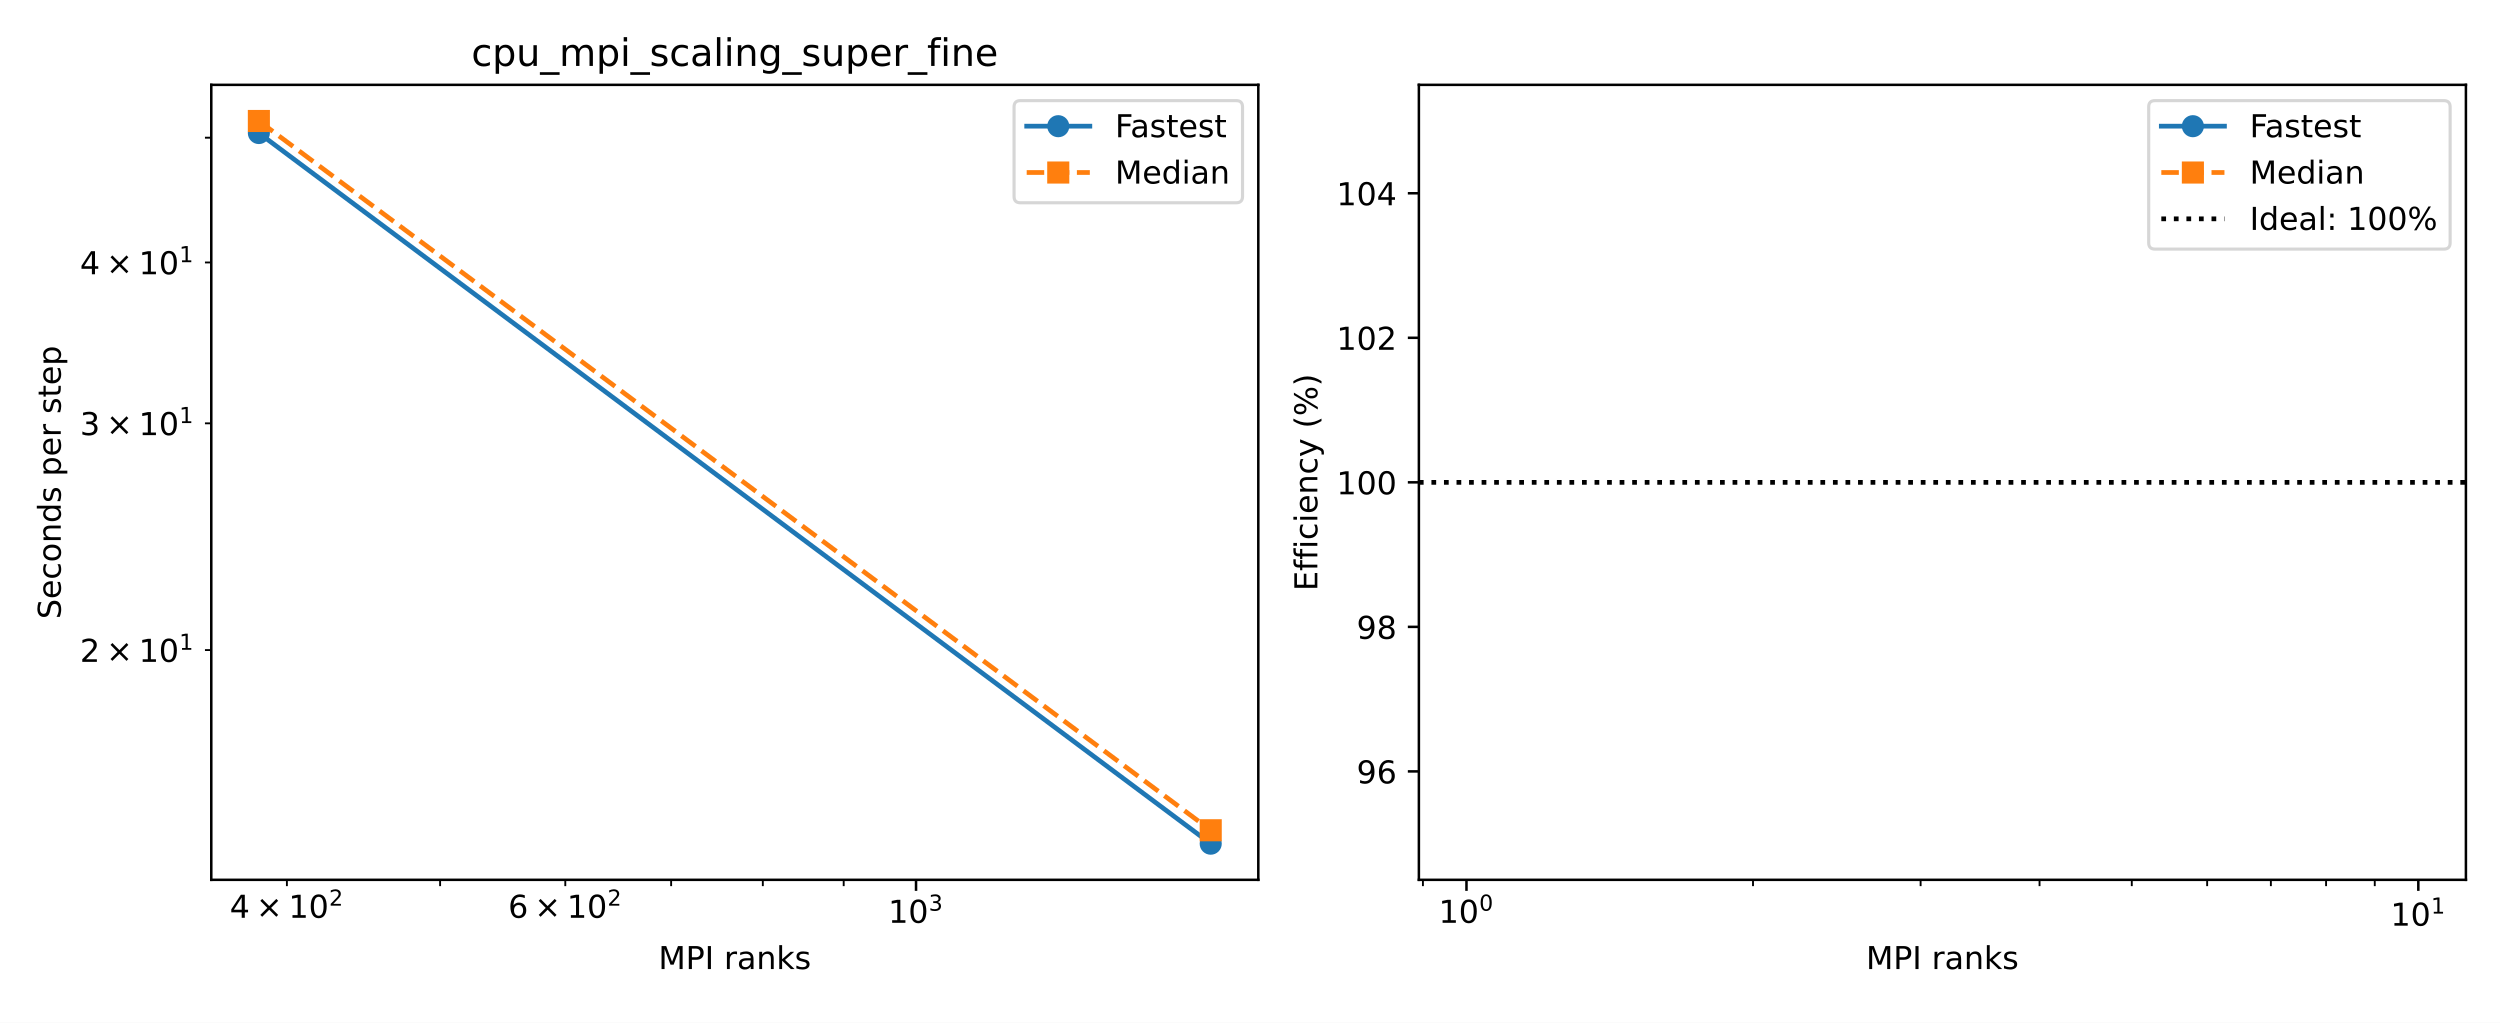
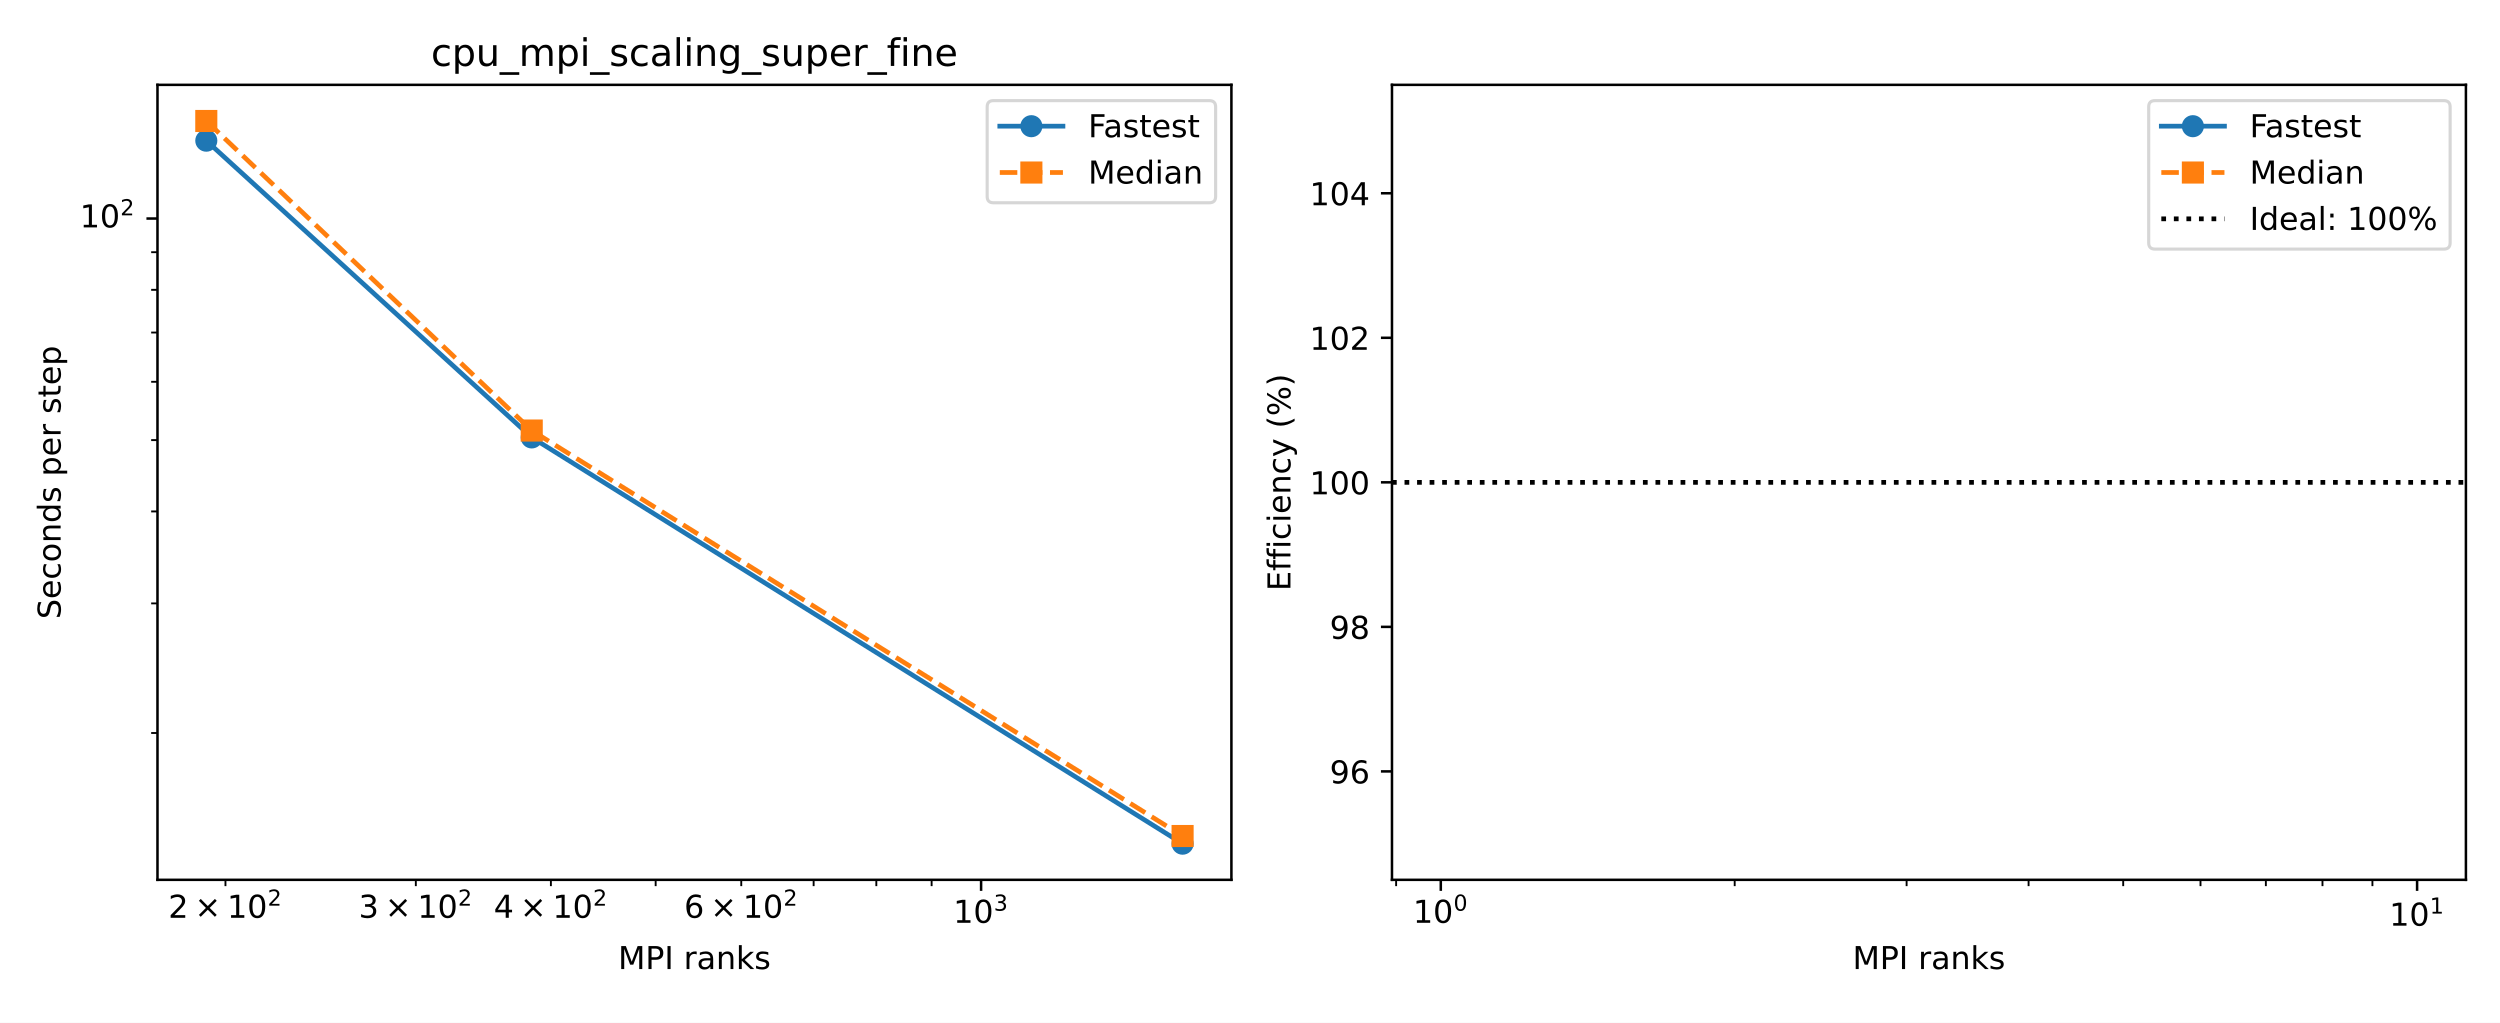
<svg xmlns="http://www.w3.org/2000/svg" xmlns:xlink="http://www.w3.org/1999/xlink" width="792pt" height="324pt" viewBox="0 0 792 324" version="1.1">
  <defs>
    <style type="text/css">*{stroke-linejoin: round; stroke-linecap: butt}</style>
  </defs>
  <g id="figure_1">
    <g id="patch_1">
      <path d="M 0 324 L 792 324 L 792 0 L 0 0 z " style="fill: #ffffff" />
    </g>
    <g id="axes_1">
      <g id="patch_2">
-         <path d="M 66.932 278.728 L 398.631 278.728 L 398.631 26.88 L 66.932 26.88 z " style="fill: #ffffff" />
+         <path d="M 49.89 278.728 L 390.11 278.728 L 390.11 26.88 L 49.89 26.88 z " style="fill: #ffffff" />
      </g>
      <g id="matplotlib.axis_1">
        <g id="xtick_1">
          <g id="line2d_1">
            <defs>
              <path id="m915a4b6a7f" d="M 0 0 L 0 3.5 " style="stroke: #000000; stroke-width: 0.8" />
            </defs>
            <g>
-               <use xlink:href="#m915a4b6a7f" x="290.199" y="278.728" style="stroke: #000000; stroke-width: 0.8" />
+               <use xlink:href="#m915a4b6a7f" x="310.81" y="278.728" style="stroke: #000000; stroke-width: 0.8" />
            </g>
          </g>
          <g id="text_1">
-             <g transform="translate(281.3987 293.3264)">
+             <g transform="translate(302.0102 293.3264)">
              <text>
                <tspan x="0" y="-0.977" style="font-size: 10px; font-family: 'DejaVu Sans'">1</tspan>
                <tspan x="6.362" y="-0.977" style="font-size: 10px; font-family: 'DejaVu Sans'">0</tspan>
                <tspan x="12.82" y="-4.805" style="font-size: 7px; font-family: 'DejaVu Sans'">3</tspan>
              </text>
            </g>
          </g>
        </g>
        <g id="xtick_2">
          <g id="line2d_2">
            <defs>
              <path id="m72433dea88" d="M 0 0 L 0 2 " style="stroke: #000000; stroke-width: 0.6" />
            </defs>
            <g>
-               <use xlink:href="#m72433dea88" x="90.889" y="278.728" style="stroke: #000000; stroke-width: 0.6" />
+               <use xlink:href="#m72433dea88" x="71.426" y="278.728" style="stroke: #000000; stroke-width: 0.6" />
            </g>
          </g>
          <g id="text_2">
-             <g transform="translate(72.78851 291.7264)">
+             <g transform="translate(53.32648 291.7264)">
+               <text>
+                 <tspan x="0" y="-0.977" style="font-size: 10px; font-family: 'DejaVu Sans'">2</tspan>
+                 <tspan x="8.311" y="-0.977" style="font-size: 10px; font-family: 'DejaVu Sans'">×</tspan>
+                 <tspan x="18.638" y="-0.977" style="font-size: 10px; font-family: 'DejaVu Sans'">1</tspan>
+                 <tspan x="25" y="-0.977" style="font-size: 10px; font-family: 'DejaVu Sans'">0</tspan>
+                 <tspan x="31.458" y="-4.805" style="font-size: 7px; font-family: 'DejaVu Sans'">2</tspan>
+               </text>
+             </g>
+           </g>
+         </g>
+         <g id="xtick_3">
+           <g id="line2d_3">
+             <g>
+               <use xlink:href="#m72433dea88" x="131.734" y="278.728" style="stroke: #000000; stroke-width: 0.6" />
+             </g>
+           </g>
+           <g id="text_3">
+             <g transform="translate(113.6343 291.7264)">
+               <text>
+                 <tspan x="0" y="-0.977" style="font-size: 10px; font-family: 'DejaVu Sans'">3</tspan>
+                 <tspan x="8.311" y="-0.977" style="font-size: 10px; font-family: 'DejaVu Sans'">×</tspan>
+                 <tspan x="18.638" y="-0.977" style="font-size: 10px; font-family: 'DejaVu Sans'">1</tspan>
+                 <tspan x="25" y="-0.977" style="font-size: 10px; font-family: 'DejaVu Sans'">0</tspan>
+                 <tspan x="31.458" y="-4.805" style="font-size: 7px; font-family: 'DejaVu Sans'">2</tspan>
+               </text>
+             </g>
+           </g>
+         </g>
+         <g id="xtick_4">
+           <g id="line2d_4">
+             <g>
+               <use xlink:href="#m72433dea88" x="174.523" y="278.728" style="stroke: #000000; stroke-width: 0.6" />
+             </g>
+           </g>
+           <g id="text_4">
+             <g transform="translate(156.4234 291.7264)">
              <text>
                <tspan x="0" y="-0.977" style="font-size: 10px; font-family: 'DejaVu Sans'">4</tspan>
                <tspan x="8.311" y="-0.977" style="font-size: 10px; font-family: 'DejaVu Sans'">×</tspan>
                <tspan x="18.638" y="-0.977" style="font-size: 10px; font-family: 'DejaVu Sans'">1</tspan>
                <tspan x="25" y="-0.977" style="font-size: 10px; font-family: 'DejaVu Sans'">0</tspan>
                <tspan x="31.458" y="-4.805" style="font-size: 7px; font-family: 'DejaVu Sans'">2</tspan>
              </text>
            </g>
          </g>
        </g>
-         <g id="xtick_3">
-           <g id="line2d_3">
-             <g>
-               <use xlink:href="#m72433dea88" x="139.426" y="278.728" style="stroke: #000000; stroke-width: 0.6" />
-             </g>
-           </g>
-         </g>
-         <g id="xtick_4">
-           <g id="line2d_4">
-             <g>
-               <use xlink:href="#m72433dea88" x="179.085" y="278.728" style="stroke: #000000; stroke-width: 0.6" />
-             </g>
-           </g>
-           <g id="text_3">
-             <g transform="translate(160.9847 291.7264)">
+         <g id="xtick_5">
+           <g id="line2d_5">
+             <g>
+               <use xlink:href="#m72433dea88" x="207.713" y="278.728" style="stroke: #000000; stroke-width: 0.6" />
+             </g>
+           </g>
+         </g>
+         <g id="xtick_6">
+           <g id="line2d_6">
+             <g>
+               <use xlink:href="#m72433dea88" x="234.831" y="278.728" style="stroke: #000000; stroke-width: 0.6" />
+             </g>
+           </g>
+           <g id="text_5">
+             <g transform="translate(216.7313 291.7264)">
              <text>
                <tspan x="0" y="-0.977" style="font-size: 10px; font-family: 'DejaVu Sans'">6</tspan>
                <tspan x="8.311" y="-0.977" style="font-size: 10px; font-family: 'DejaVu Sans'">×</tspan>
                <tspan x="18.638" y="-0.977" style="font-size: 10px; font-family: 'DejaVu Sans'">1</tspan>
                <tspan x="25" y="-0.977" style="font-size: 10px; font-family: 'DejaVu Sans'">0</tspan>
                <tspan x="31.458" y="-4.805" style="font-size: 7px; font-family: 'DejaVu Sans'">2</tspan>
              </text>
            </g>
          </g>
        </g>
-         <g id="xtick_5">
-           <g id="line2d_5">
-             <g>
-               <use xlink:href="#m72433dea88" x="212.615" y="278.728" style="stroke: #000000; stroke-width: 0.6" />
-             </g>
-           </g>
-         </g>
-         <g id="xtick_6">
-           <g id="line2d_6">
-             <g>
-               <use xlink:href="#m72433dea88" x="241.661" y="278.728" style="stroke: #000000; stroke-width: 0.6" />
-             </g>
-           </g>
-         </g>
        <g id="xtick_7">
          <g id="line2d_7">
            <g>
-               <use xlink:href="#m72433dea88" x="267.281" y="278.728" style="stroke: #000000; stroke-width: 0.6" />
-             </g>
-           </g>
-         </g>
-         <g id="text_4">
-           <text style="font-size: 10px; font-family: 'DejaVu Sans', 'Bitstream Vera Sans', 'Computer Modern Sans Serif', 'Lucida Grande', 'Verdana', 'Geneva', 'Lucid', 'Arial', 'Helvetica', 'Avant Garde', sans-serif; text-anchor: middle" x="232.781" y="307.005" transform="rotate(-0 232.7813 307.0046)">MPI ranks</text>
+               <use xlink:href="#m72433dea88" x="257.759" y="278.728" style="stroke: #000000; stroke-width: 0.6" />
+             </g>
+           </g>
+         </g>
+         <g id="xtick_8">
+           <g id="line2d_8">
+             <g>
+               <use xlink:href="#m72433dea88" x="277.62" y="278.728" style="stroke: #000000; stroke-width: 0.6" />
+             </g>
+           </g>
+         </g>
+         <g id="xtick_9">
+           <g id="line2d_9">
+             <g>
+               <use xlink:href="#m72433dea88" x="295.139" y="278.728" style="stroke: #000000; stroke-width: 0.6" />
+             </g>
+           </g>
+         </g>
+         <g id="text_6">
+           <text style="font-size: 10px; font-family: 'DejaVu Sans', 'Bitstream Vera Sans', 'Computer Modern Sans Serif', 'Lucida Grande', 'Verdana', 'Geneva', 'Lucid', 'Arial', 'Helvetica', 'Avant Garde', sans-serif; text-anchor: middle" x="220" y="307.005" transform="rotate(-0 220.0001 307.0046)">MPI ranks</text>
        </g>
      </g>
      <g id="matplotlib.axis_2">
        <g id="ytick_1">
-           <g id="line2d_8">
+           <g id="line2d_10">
+             <defs>
+               <path id="mc665064905" d="M 0 0 L -3.5 0 " style="stroke: #000000; stroke-width: 0.8" />
+             </defs>
+             <g>
+               <use xlink:href="#mc665064905" x="49.89" y="69.223" style="stroke: #000000; stroke-width: 0.8" />
+             </g>
+           </g>
+           <g id="text_7">
+             <g transform="translate(25.29019 73.02179)">
+               <text>
+                 <tspan x="0" y="-0.977" style="font-size: 10px; font-family: 'DejaVu Sans'">1</tspan>
+                 <tspan x="6.362" y="-0.977" style="font-size: 10px; font-family: 'DejaVu Sans'">0</tspan>
+                 <tspan x="12.82" y="-4.805" style="font-size: 7px; font-family: 'DejaVu Sans'">2</tspan>
+               </text>
+             </g>
+           </g>
+         </g>
+         <g id="ytick_2">
+           <g id="line2d_11">
            <defs>
              <path id="m3884b080c1" d="M 0 0 L -2 0 " style="stroke: #000000; stroke-width: 0.6" />
            </defs>
            <g>
-               <use xlink:href="#m3884b080c1" x="66.932" y="205.946" style="stroke: #000000; stroke-width: 0.6" />
-             </g>
-           </g>
-           <g id="text_5">
-             <g transform="translate(25.33174 209.7451)">
-               <text>
-                 <tspan x="0" y="-0.064" style="font-size: 10px; font-family: 'DejaVu Sans'">2</tspan>
-                 <tspan x="8.311" y="-0.064" style="font-size: 10px; font-family: 'DejaVu Sans'">×</tspan>
-                 <tspan x="18.638" y="-0.064" style="font-size: 10px; font-family: 'DejaVu Sans'">1</tspan>
-                 <tspan x="25" y="-0.064" style="font-size: 10px; font-family: 'DejaVu Sans'">0</tspan>
-                 <tspan x="31.458" y="-3.892" style="font-size: 7px; font-family: 'DejaVu Sans'">1</tspan>
-               </text>
-             </g>
-           </g>
-         </g>
-         <g id="ytick_2">
-           <g id="line2d_9">
-             <g>
-               <use xlink:href="#m3884b080c1" x="66.932" y="134.116" style="stroke: #000000; stroke-width: 0.6" />
-             </g>
-           </g>
-           <g id="text_6">
-             <g transform="translate(25.33174 137.9155)">
-               <text>
-                 <tspan x="0" y="-0.064" style="font-size: 10px; font-family: 'DejaVu Sans'">3</tspan>
-                 <tspan x="8.311" y="-0.064" style="font-size: 10px; font-family: 'DejaVu Sans'">×</tspan>
-                 <tspan x="18.638" y="-0.064" style="font-size: 10px; font-family: 'DejaVu Sans'">1</tspan>
-                 <tspan x="25" y="-0.064" style="font-size: 10px; font-family: 'DejaVu Sans'">0</tspan>
-                 <tspan x="31.458" y="-3.892" style="font-size: 7px; font-family: 'DejaVu Sans'">1</tspan>
-               </text>
+               <use xlink:href="#m3884b080c1" x="49.89" y="232.217" style="stroke: #000000; stroke-width: 0.6" />
            </g>
          </g>
        </g>
        <g id="ytick_3">
-           <g id="line2d_10">
-             <g>
-               <use xlink:href="#m3884b080c1" x="66.932" y="83.152" style="stroke: #000000; stroke-width: 0.6" />
-             </g>
-           </g>
-           <g id="text_7">
-             <g transform="translate(25.33174 86.95153)">
-               <text>
-                 <tspan x="0" y="-0.064" style="font-size: 10px; font-family: 'DejaVu Sans'">4</tspan>
-                 <tspan x="8.311" y="-0.064" style="font-size: 10px; font-family: 'DejaVu Sans'">×</tspan>
-                 <tspan x="18.638" y="-0.064" style="font-size: 10px; font-family: 'DejaVu Sans'">1</tspan>
-                 <tspan x="25" y="-0.064" style="font-size: 10px; font-family: 'DejaVu Sans'">0</tspan>
-                 <tspan x="31.458" y="-3.892" style="font-size: 7px; font-family: 'DejaVu Sans'">1</tspan>
-               </text>
+           <g id="line2d_12">
+             <g>
+               <use xlink:href="#m3884b080c1" x="49.89" y="191.154" style="stroke: #000000; stroke-width: 0.6" />
            </g>
          </g>
        </g>
        <g id="ytick_4">
-           <g id="line2d_11">
-             <g>
-               <use xlink:href="#m3884b080c1" x="66.932" y="43.622" style="stroke: #000000; stroke-width: 0.6" />
+           <g id="line2d_13">
+             <g>
+               <use xlink:href="#m3884b080c1" x="49.89" y="162.019" style="stroke: #000000; stroke-width: 0.6" />
+             </g>
+           </g>
+         </g>
+         <g id="ytick_5">
+           <g id="line2d_14">
+             <g>
+               <use xlink:href="#m3884b080c1" x="49.89" y="139.42" style="stroke: #000000; stroke-width: 0.6" />
+             </g>
+           </g>
+         </g>
+         <g id="ytick_6">
+           <g id="line2d_15">
+             <g>
+               <use xlink:href="#m3884b080c1" x="49.89" y="120.956" style="stroke: #000000; stroke-width: 0.6" />
+             </g>
+           </g>
+         </g>
+         <g id="ytick_7">
+           <g id="line2d_16">
+             <g>
+               <use xlink:href="#m3884b080c1" x="49.89" y="105.345" style="stroke: #000000; stroke-width: 0.6" />
+             </g>
+           </g>
+         </g>
+         <g id="ytick_8">
+           <g id="line2d_17">
+             <g>
+               <use xlink:href="#m3884b080c1" x="49.89" y="91.821" style="stroke: #000000; stroke-width: 0.6" />
+             </g>
+           </g>
+         </g>
+         <g id="ytick_9">
+           <g id="line2d_18">
+             <g>
+               <use xlink:href="#m3884b080c1" x="49.89" y="79.893" style="stroke: #000000; stroke-width: 0.6" />
            </g>
          </g>
        </g>
        <g id="text_8">
-           <text style="font-size: 10px; font-family: 'DejaVu Sans', 'Bitstream Vera Sans', 'Computer Modern Sans Serif', 'Lucida Grande', 'Verdana', 'Geneva', 'Lucid', 'Arial', 'Helvetica', 'Avant Garde', sans-serif; text-anchor: middle" x="19.252" y="152.804" transform="rotate(-90 19.25205 152.804)">Seconds per step</text>
-         </g>
-       </g>
-       <g id="line2d_12">
-         <path d="M 82.009 42.148 L 383.554 267.28 " clip-path="url(#pb016c7b3d8)" style="fill: none; stroke: #1f77b4; stroke-width: 1.5; stroke-linecap: square" />
+           <text style="font-size: 10px; font-family: 'DejaVu Sans', 'Bitstream Vera Sans', 'Computer Modern Sans Serif', 'Lucida Grande', 'Verdana', 'Geneva', 'Lucid', 'Arial', 'Helvetica', 'Avant Garde', sans-serif; text-anchor: middle" x="19.21" y="152.804" transform="rotate(-90 19.2105 152.804)">Seconds per step</text>
+         </g>
+       </g>
+       <g id="line2d_19">
+         <path d="M 65.355 44.567 L 168.452 138.578 L 374.646 267.28 " clip-path="url(#p8361941c4a)" style="fill: none; stroke: #1f77b4; stroke-width: 1.5; stroke-linecap: square" />
        <defs>
          <path id="mfb15104b4f" d="M 0 3 C 0.796 3 1.559 2.684 2.121 2.121 C 2.684 1.559 3 0.796 3 0 C 3 -0.796 2.684 -1.559 2.121 -2.121 C 1.559 -2.684 0.796 -3 0 -3 C -0.796 -3 -1.559 -2.684 -2.121 -2.121 C -2.684 -1.559 -3 -0.796 -3 0 C -3 0.796 -2.684 1.559 -2.121 2.121 C -1.559 2.684 -0.796 3 0 3 z " style="stroke: #1f77b4" />
        </defs>
-         <g clip-path="url(#pb016c7b3d8)">
-           <use xlink:href="#mfb15104b4f" x="82.009" y="42.148" style="fill: #1f77b4; stroke: #1f77b4" />
-           <use xlink:href="#mfb15104b4f" x="383.554" y="267.28" style="fill: #1f77b4; stroke: #1f77b4" />
-         </g>
-       </g>
-       <g id="line2d_13">
-         <path d="M 82.009 38.328 L 383.554 263.028 " clip-path="url(#pb016c7b3d8)" style="fill: none; stroke-dasharray: 5.55,2.4; stroke-dashoffset: 0; stroke: #ff7f0e; stroke-width: 1.5" />
+         <g clip-path="url(#p8361941c4a)">
+           <use xlink:href="#mfb15104b4f" x="65.355" y="44.567" style="fill: #1f77b4; stroke: #1f77b4" />
+           <use xlink:href="#mfb15104b4f" x="168.452" y="138.578" style="fill: #1f77b4; stroke: #1f77b4" />
+           <use xlink:href="#mfb15104b4f" x="374.646" y="267.28" style="fill: #1f77b4; stroke: #1f77b4" />
+         </g>
+       </g>
+       <g id="line2d_20">
+         <path d="M 65.355 38.328 L 168.452 136.394 L 374.646 264.849 " clip-path="url(#p8361941c4a)" style="fill: none; stroke-dasharray: 5.55,2.4; stroke-dashoffset: 0; stroke: #ff7f0e; stroke-width: 1.5" />
        <defs>
          <path id="m5a906554f0" d="M -3 3 L 3 3 L 3 -3 L -3 -3 z " style="stroke: #ff7f0e; stroke-linejoin: miter" />
        </defs>
-         <g clip-path="url(#pb016c7b3d8)">
-           <use xlink:href="#m5a906554f0" x="82.009" y="38.328" style="fill: #ff7f0e; stroke: #ff7f0e; stroke-linejoin: miter" />
-           <use xlink:href="#m5a906554f0" x="383.554" y="263.028" style="fill: #ff7f0e; stroke: #ff7f0e; stroke-linejoin: miter" />
+         <g clip-path="url(#p8361941c4a)">
+           <use xlink:href="#m5a906554f0" x="65.355" y="38.328" style="fill: #ff7f0e; stroke: #ff7f0e; stroke-linejoin: miter" />
+           <use xlink:href="#m5a906554f0" x="168.452" y="136.394" style="fill: #ff7f0e; stroke: #ff7f0e; stroke-linejoin: miter" />
+           <use xlink:href="#m5a906554f0" x="374.646" y="264.849" style="fill: #ff7f0e; stroke: #ff7f0e; stroke-linejoin: miter" />
        </g>
      </g>
      <g id="patch_3">
-         <path d="M 66.932 278.728 L 66.932 26.88 " style="fill: none; stroke: #000000; stroke-width: 0.8; stroke-linejoin: miter; stroke-linecap: square" />
+         <path d="M 49.89 278.728 L 49.89 26.88 " style="fill: none; stroke: #000000; stroke-width: 0.8; stroke-linejoin: miter; stroke-linecap: square" />
      </g>
      <g id="patch_4">
-         <path d="M 398.631 278.728 L 398.631 26.88 " style="fill: none; stroke: #000000; stroke-width: 0.8; stroke-linejoin: miter; stroke-linecap: square" />
+         <path d="M 390.11 278.728 L 390.11 26.88 " style="fill: none; stroke: #000000; stroke-width: 0.8; stroke-linejoin: miter; stroke-linecap: square" />
      </g>
      <g id="patch_5">
-         <path d="M 66.932 278.728 L 398.631 278.728 " style="fill: none; stroke: #000000; stroke-width: 0.8; stroke-linejoin: miter; stroke-linecap: square" />
+         <path d="M 49.89 278.728 L 390.11 278.728 " style="fill: none; stroke: #000000; stroke-width: 0.8; stroke-linejoin: miter; stroke-linecap: square" />
      </g>
      <g id="patch_6">
-         <path d="M 66.932 26.88 L 398.631 26.88 " style="fill: none; stroke: #000000; stroke-width: 0.8; stroke-linejoin: miter; stroke-linecap: square" />
+         <path d="M 49.89 26.88 L 390.11 26.88 " style="fill: none; stroke: #000000; stroke-width: 0.8; stroke-linejoin: miter; stroke-linecap: square" />
      </g>
      <g id="text_9">
-         <text style="font-size: 12px; font-family: 'DejaVu Sans', 'Bitstream Vera Sans', 'Computer Modern Sans Serif', 'Lucida Grande', 'Verdana', 'Geneva', 'Lucid', 'Arial', 'Helvetica', 'Avant Garde', sans-serif; text-anchor: middle" x="232.781" y="20.88" transform="rotate(-0 232.7813 20.88)">cpu_mpi_scaling_super_fine</text>
+         <text style="font-size: 12px; font-family: 'DejaVu Sans', 'Bitstream Vera Sans', 'Computer Modern Sans Serif', 'Lucida Grande', 'Verdana', 'Geneva', 'Lucid', 'Arial', 'Helvetica', 'Avant Garde', sans-serif; text-anchor: middle" x="220" y="20.88" transform="rotate(-0 220.0001 20.88)">cpu_mpi_scaling_super_fine</text>
      </g>
      <g id="legend_1">
        <g id="patch_7">
-           <path d="M 323.257 64.236 L 391.631 64.236 Q 393.631 64.236 393.631 62.236 L 393.631 33.88 Q 393.631 31.88 391.631 31.88 L 323.257 31.88 Q 321.257 31.88 321.257 33.88 L 321.257 62.236 Q 321.257 64.236 323.257 64.236 z " style="fill: #ffffff; opacity: 0.8; stroke: #cccccc; stroke-linejoin: miter" />
-         </g>
-         <g id="line2d_14">
-           <path d="M 325.257 39.978 L 335.257 39.978 L 345.257 39.978 " style="fill: none; stroke: #1f77b4; stroke-width: 1.5; stroke-linecap: square" />
+           <path d="M 314.737 64.236 L 383.11 64.236 Q 385.11 64.236 385.11 62.236 L 385.11 33.88 Q 385.11 31.88 383.11 31.88 L 314.737 31.88 Q 312.737 31.88 312.737 33.88 L 312.737 62.236 Q 312.737 64.236 314.737 64.236 z " style="fill: #ffffff; opacity: 0.8; stroke: #cccccc; stroke-linejoin: miter" />
+         </g>
+         <g id="line2d_21">
+           <path d="M 316.737 39.978 L 326.737 39.978 L 336.737 39.978 " style="fill: none; stroke: #1f77b4; stroke-width: 1.5; stroke-linecap: square" />
          <g>
-             <use xlink:href="#mfb15104b4f" x="335.257" y="39.978" style="fill: #1f77b4; stroke: #1f77b4" />
+             <use xlink:href="#mfb15104b4f" x="326.737" y="39.978" style="fill: #1f77b4; stroke: #1f77b4" />
          </g>
        </g>
        <g id="text_10">
-           <text style="font-size: 10px; font-family: 'DejaVu Sans', 'Bitstream Vera Sans', 'Computer Modern Sans Serif', 'Lucida Grande', 'Verdana', 'Geneva', 'Lucid', 'Arial', 'Helvetica', 'Avant Garde', sans-serif; text-anchor: start" x="353.257" y="43.478" transform="rotate(-0 353.2574 43.47844)">Fastest</text>
-         </g>
-         <g id="line2d_15">
-           <path d="M 325.257 54.657 L 335.257 54.657 L 345.257 54.657 " style="fill: none; stroke-dasharray: 5.55,2.4; stroke-dashoffset: 0; stroke: #ff7f0e; stroke-width: 1.5" />
+           <text style="font-size: 10px; font-family: 'DejaVu Sans', 'Bitstream Vera Sans', 'Computer Modern Sans Serif', 'Lucida Grande', 'Verdana', 'Geneva', 'Lucid', 'Arial', 'Helvetica', 'Avant Garde', sans-serif; text-anchor: start" x="344.737" y="43.478" transform="rotate(-0 344.7367 43.47844)">Fastest</text>
+         </g>
+         <g id="line2d_22">
+           <path d="M 316.737 54.657 L 326.737 54.657 L 336.737 54.657 " style="fill: none; stroke-dasharray: 5.55,2.4; stroke-dashoffset: 0; stroke: #ff7f0e; stroke-width: 1.5" />
          <g>
-             <use xlink:href="#m5a906554f0" x="335.257" y="54.657" style="fill: #ff7f0e; stroke: #ff7f0e; stroke-linejoin: miter" />
+             <use xlink:href="#m5a906554f0" x="326.737" y="54.657" style="fill: #ff7f0e; stroke: #ff7f0e; stroke-linejoin: miter" />
          </g>
        </g>
        <g id="text_11">
-           <text style="font-size: 10px; font-family: 'DejaVu Sans', 'Bitstream Vera Sans', 'Computer Modern Sans Serif', 'Lucida Grande', 'Verdana', 'Geneva', 'Lucid', 'Arial', 'Helvetica', 'Avant Garde', sans-serif; text-anchor: start" x="353.257" y="58.157" transform="rotate(-0 353.2574 58.15656)">Median</text>
+           <text style="font-size: 10px; font-family: 'DejaVu Sans', 'Bitstream Vera Sans', 'Computer Modern Sans Serif', 'Lucida Grande', 'Verdana', 'Geneva', 'Lucid', 'Arial', 'Helvetica', 'Avant Garde', sans-serif; text-anchor: start" x="344.737" y="58.157" transform="rotate(-0 344.7367 58.15656)">Median</text>
        </g>
      </g>
    </g>
    <g id="axes_2">
      <g id="patch_8">
-         <path d="M 449.501 278.728 L 781.2 278.728 L 781.2 26.88 L 449.501 26.88 z " style="fill: #ffffff" />
+         <path d="M 440.98 278.728 L 781.2 278.728 L 781.2 26.88 L 440.98 26.88 z " style="fill: #ffffff" />
      </g>
      <g id="matplotlib.axis_3">
-         <g id="xtick_8">
-           <g id="line2d_16">
-             <g>
-               <use xlink:href="#m915a4b6a7f" x="464.578" y="278.728" style="stroke: #000000; stroke-width: 0.8" />
+         <g id="xtick_10">
+           <g id="line2d_23">
+             <g>
+               <use xlink:href="#m915a4b6a7f" x="456.445" y="278.728" style="stroke: #000000; stroke-width: 0.8" />
            </g>
          </g>
          <g id="text_12">
-             <g transform="translate(455.7781 293.3264)">
+             <g transform="translate(447.6446 293.3264)">
              <text>
                <tspan x="0" y="-0.977" style="font-size: 10px; font-family: 'DejaVu Sans'">1</tspan>
                <tspan x="6.362" y="-0.977" style="font-size: 10px; font-family: 'DejaVu Sans'">0</tspan>
                <tspan x="12.82" y="-4.805" style="font-size: 7px; font-family: 'DejaVu Sans'">0</tspan>
              </text>
            </g>
          </g>
        </g>
-         <g id="xtick_9">
-           <g id="line2d_17">
-             <g>
-               <use xlink:href="#m915a4b6a7f" x="766.123" y="278.728" style="stroke: #000000; stroke-width: 0.8" />
+         <g id="xtick_11">
+           <g id="line2d_24">
+             <g>
+               <use xlink:href="#m915a4b6a7f" x="765.735" y="278.728" style="stroke: #000000; stroke-width: 0.8" />
            </g>
          </g>
          <g id="text_13">
-             <g transform="translate(757.3228 293.3264)">
+             <g transform="translate(756.9355 293.3264)">
              <text>
                <tspan x="0" y="-0.064" style="font-size: 10px; font-family: 'DejaVu Sans'">1</tspan>
                <tspan x="6.362" y="-0.064" style="font-size: 10px; font-family: 'DejaVu Sans'">0</tspan>
                <tspan x="12.82" y="-3.892" style="font-size: 7px; font-family: 'DejaVu Sans'">1</tspan>
              </text>
            </g>
          </g>
        </g>
-         <g id="xtick_10">
-           <g id="line2d_18">
-             <g>
-               <use xlink:href="#m72433dea88" x="450.78" y="278.728" style="stroke: #000000; stroke-width: 0.6" />
-             </g>
-           </g>
-         </g>
-         <g id="xtick_11">
-           <g id="line2d_19">
-             <g>
-               <use xlink:href="#m72433dea88" x="555.352" y="278.728" style="stroke: #000000; stroke-width: 0.6" />
-             </g>
-           </g>
-         </g>
        <g id="xtick_12">
-           <g id="line2d_20">
-             <g>
-               <use xlink:href="#m72433dea88" x="608.451" y="278.728" style="stroke: #000000; stroke-width: 0.6" />
+           <g id="line2d_25">
+             <g>
+               <use xlink:href="#m72433dea88" x="442.292" y="278.728" style="stroke: #000000; stroke-width: 0.6" />
            </g>
          </g>
        </g>
        <g id="xtick_13">
-           <g id="line2d_21">
-             <g>
-               <use xlink:href="#m72433dea88" x="646.126" y="278.728" style="stroke: #000000; stroke-width: 0.6" />
+           <g id="line2d_26">
+             <g>
+               <use xlink:href="#m72433dea88" x="549.55" y="278.728" style="stroke: #000000; stroke-width: 0.6" />
            </g>
          </g>
        </g>
        <g id="xtick_14">
-           <g id="line2d_22">
-             <g>
-               <use xlink:href="#m72433dea88" x="675.349" y="278.728" style="stroke: #000000; stroke-width: 0.6" />
+           <g id="line2d_27">
+             <g>
+               <use xlink:href="#m72433dea88" x="604.014" y="278.728" style="stroke: #000000; stroke-width: 0.6" />
            </g>
          </g>
        </g>
        <g id="xtick_15">
-           <g id="line2d_23">
-             <g>
-               <use xlink:href="#m72433dea88" x="699.225" y="278.728" style="stroke: #000000; stroke-width: 0.6" />
+           <g id="line2d_28">
+             <g>
+               <use xlink:href="#m72433dea88" x="642.656" y="278.728" style="stroke: #000000; stroke-width: 0.6" />
            </g>
          </g>
        </g>
        <g id="xtick_16">
-           <g id="line2d_24">
-             <g>
-               <use xlink:href="#m72433dea88" x="719.413" y="278.728" style="stroke: #000000; stroke-width: 0.6" />
+           <g id="line2d_29">
+             <g>
+               <use xlink:href="#m72433dea88" x="672.63" y="278.728" style="stroke: #000000; stroke-width: 0.6" />
            </g>
          </g>
        </g>
        <g id="xtick_17">
-           <g id="line2d_25">
-             <g>
-               <use xlink:href="#m72433dea88" x="736.9" y="278.728" style="stroke: #000000; stroke-width: 0.6" />
+           <g id="line2d_30">
+             <g>
+               <use xlink:href="#m72433dea88" x="697.12" y="278.728" style="stroke: #000000; stroke-width: 0.6" />
            </g>
          </g>
        </g>
        <g id="xtick_18">
-           <g id="line2d_26">
-             <g>
-               <use xlink:href="#m72433dea88" x="752.325" y="278.728" style="stroke: #000000; stroke-width: 0.6" />
+           <g id="line2d_31">
+             <g>
+               <use xlink:href="#m72433dea88" x="717.826" y="278.728" style="stroke: #000000; stroke-width: 0.6" />
+             </g>
+           </g>
+         </g>
+         <g id="xtick_19">
+           <g id="line2d_32">
+             <g>
+               <use xlink:href="#m72433dea88" x="735.762" y="278.728" style="stroke: #000000; stroke-width: 0.6" />
+             </g>
+           </g>
+         </g>
+         <g id="xtick_20">
+           <g id="line2d_33">
+             <g>
+               <use xlink:href="#m72433dea88" x="751.583" y="278.728" style="stroke: #000000; stroke-width: 0.6" />
            </g>
          </g>
        </g>
        <g id="text_14">
-           <text style="font-size: 10px; font-family: 'DejaVu Sans', 'Bitstream Vera Sans', 'Computer Modern Sans Serif', 'Lucida Grande', 'Verdana', 'Geneva', 'Lucid', 'Arial', 'Helvetica', 'Avant Garde', sans-serif; text-anchor: middle" x="615.35" y="307.005" transform="rotate(-0 615.3504 307.0046)">MPI ranks</text>
+           <text style="font-size: 10px; font-family: 'DejaVu Sans', 'Bitstream Vera Sans', 'Computer Modern Sans Serif', 'Lucida Grande', 'Verdana', 'Geneva', 'Lucid', 'Arial', 'Helvetica', 'Avant Garde', sans-serif; text-anchor: middle" x="611.09" y="307.005" transform="rotate(-0 611.09 307.0046)">MPI ranks</text>
        </g>
      </g>
      <g id="matplotlib.axis_4">
-         <g id="ytick_5">
-           <g id="line2d_27">
-             <defs>
-               <path id="mc665064905" d="M 0 0 L -3.5 0 " style="stroke: #000000; stroke-width: 0.8" />
-             </defs>
-             <g>
-               <use xlink:href="#mc665064905" x="449.501" y="244.385" style="stroke: #000000; stroke-width: 0.8" />
+         <g id="ytick_10">
+           <g id="line2d_34">
+             <g>
+               <use xlink:href="#mc665064905" x="440.98" y="244.385" style="stroke: #000000; stroke-width: 0.8" />
            </g>
          </g>
          <g id="text_15">
-             <text style="font-size: 10px; font-family: 'DejaVu Sans', 'Bitstream Vera Sans', 'Computer Modern Sans Serif', 'Lucida Grande', 'Verdana', 'Geneva', 'Lucid', 'Arial', 'Helvetica', 'Avant Garde', sans-serif; text-anchor: end" x="442.501" y="248.184" transform="rotate(-0 442.5009 248.1843)">96</text>
-           </g>
-         </g>
-         <g id="ytick_6">
-           <g id="line2d_28">
-             <g>
-               <use xlink:href="#mc665064905" x="449.501" y="198.595" style="stroke: #000000; stroke-width: 0.8" />
+             <text style="font-size: 10px; font-family: 'DejaVu Sans', 'Bitstream Vera Sans', 'Computer Modern Sans Serif', 'Lucida Grande', 'Verdana', 'Geneva', 'Lucid', 'Arial', 'Helvetica', 'Avant Garde', sans-serif; text-anchor: end" x="433.98" y="248.184" transform="rotate(-0 433.9801 248.1843)">96</text>
+           </g>
+         </g>
+         <g id="ytick_11">
+           <g id="line2d_35">
+             <g>
+               <use xlink:href="#mc665064905" x="440.98" y="198.595" style="stroke: #000000; stroke-width: 0.8" />
            </g>
          </g>
          <g id="text_16">
-             <text style="font-size: 10px; font-family: 'DejaVu Sans', 'Bitstream Vera Sans', 'Computer Modern Sans Serif', 'Lucida Grande', 'Verdana', 'Geneva', 'Lucid', 'Arial', 'Helvetica', 'Avant Garde', sans-serif; text-anchor: end" x="442.501" y="202.394" transform="rotate(-0 442.5009 202.3938)">98</text>
-           </g>
-         </g>
-         <g id="ytick_7">
-           <g id="line2d_29">
-             <g>
-               <use xlink:href="#mc665064905" x="449.501" y="152.804" style="stroke: #000000; stroke-width: 0.8" />
+             <text style="font-size: 10px; font-family: 'DejaVu Sans', 'Bitstream Vera Sans', 'Computer Modern Sans Serif', 'Lucida Grande', 'Verdana', 'Geneva', 'Lucid', 'Arial', 'Helvetica', 'Avant Garde', sans-serif; text-anchor: end" x="433.98" y="202.394" transform="rotate(-0 433.9801 202.3938)">98</text>
+           </g>
+         </g>
+         <g id="ytick_12">
+           <g id="line2d_36">
+             <g>
+               <use xlink:href="#mc665064905" x="440.98" y="152.804" style="stroke: #000000; stroke-width: 0.8" />
            </g>
          </g>
          <g id="text_17">
-             <text style="font-size: 10px; font-family: 'DejaVu Sans', 'Bitstream Vera Sans', 'Computer Modern Sans Serif', 'Lucida Grande', 'Verdana', 'Geneva', 'Lucid', 'Arial', 'Helvetica', 'Avant Garde', sans-serif; text-anchor: end" x="442.501" y="156.603" transform="rotate(-0 442.5009 156.6032)">100</text>
-           </g>
-         </g>
-         <g id="ytick_8">
-           <g id="line2d_30">
-             <g>
-               <use xlink:href="#mc665064905" x="449.501" y="107.013" style="stroke: #000000; stroke-width: 0.8" />
+             <text style="font-size: 10px; font-family: 'DejaVu Sans', 'Bitstream Vera Sans', 'Computer Modern Sans Serif', 'Lucida Grande', 'Verdana', 'Geneva', 'Lucid', 'Arial', 'Helvetica', 'Avant Garde', sans-serif; text-anchor: end" x="433.98" y="156.603" transform="rotate(-0 433.9801 156.6032)">100</text>
+           </g>
+         </g>
+         <g id="ytick_13">
+           <g id="line2d_37">
+             <g>
+               <use xlink:href="#mc665064905" x="440.98" y="107.013" style="stroke: #000000; stroke-width: 0.8" />
            </g>
          </g>
          <g id="text_18">
-             <text style="font-size: 10px; font-family: 'DejaVu Sans', 'Bitstream Vera Sans', 'Computer Modern Sans Serif', 'Lucida Grande', 'Verdana', 'Geneva', 'Lucid', 'Arial', 'Helvetica', 'Avant Garde', sans-serif; text-anchor: end" x="442.501" y="110.813" transform="rotate(-0 442.5009 110.8127)">102</text>
-           </g>
-         </g>
-         <g id="ytick_9">
-           <g id="line2d_31">
-             <g>
-               <use xlink:href="#mc665064905" x="449.501" y="61.223" style="stroke: #000000; stroke-width: 0.8" />
+             <text style="font-size: 10px; font-family: 'DejaVu Sans', 'Bitstream Vera Sans', 'Computer Modern Sans Serif', 'Lucida Grande', 'Verdana', 'Geneva', 'Lucid', 'Arial', 'Helvetica', 'Avant Garde', sans-serif; text-anchor: end" x="433.98" y="110.813" transform="rotate(-0 433.9801 110.8127)">102</text>
+           </g>
+         </g>
+         <g id="ytick_14">
+           <g id="line2d_38">
+             <g>
+               <use xlink:href="#mc665064905" x="440.98" y="61.223" style="stroke: #000000; stroke-width: 0.8" />
            </g>
          </g>
          <g id="text_19">
-             <text style="font-size: 10px; font-family: 'DejaVu Sans', 'Bitstream Vera Sans', 'Computer Modern Sans Serif', 'Lucida Grande', 'Verdana', 'Geneva', 'Lucid', 'Arial', 'Helvetica', 'Avant Garde', sans-serif; text-anchor: end" x="442.501" y="65.022" transform="rotate(-0 442.5009 65.02213)">104</text>
+             <text style="font-size: 10px; font-family: 'DejaVu Sans', 'Bitstream Vera Sans', 'Computer Modern Sans Serif', 'Lucida Grande', 'Verdana', 'Geneva', 'Lucid', 'Arial', 'Helvetica', 'Avant Garde', sans-serif; text-anchor: end" x="433.98" y="65.022" transform="rotate(-0 433.9801 65.02213)">104</text>
          </g>
        </g>
        <g id="text_20">
-           <text style="font-size: 10px; font-family: 'DejaVu Sans', 'Bitstream Vera Sans', 'Computer Modern Sans Serif', 'Lucida Grande', 'Verdana', 'Geneva', 'Lucid', 'Arial', 'Helvetica', 'Avant Garde', sans-serif; text-anchor: middle" x="417.334" y="152.804" transform="rotate(-90 417.3337 152.804)">Efficiency (%)</text>
-         </g>
-       </g>
-       <g id="line2d_32" />
-       <g id="line2d_33" />
-       <g id="line2d_34">
-         <path d="M 449.501 152.804 L 781.2 152.804 " clip-path="url(#p7f8ddd5d71)" style="fill: none; stroke-dasharray: 1.5,2.475; stroke-dashoffset: 0; stroke: #000000; stroke-width: 1.5" />
+           <text style="font-size: 10px; font-family: 'DejaVu Sans', 'Bitstream Vera Sans', 'Computer Modern Sans Serif', 'Lucida Grande', 'Verdana', 'Geneva', 'Lucid', 'Arial', 'Helvetica', 'Avant Garde', sans-serif; text-anchor: middle" x="408.813" y="152.804" transform="rotate(-90 408.8129 152.804)">Efficiency (%)</text>
+         </g>
+       </g>
+       <g id="line2d_39" />
+       <g id="line2d_40" />
+       <g id="line2d_41">
+         <path d="M 440.98 152.804 L 781.2 152.804 " clip-path="url(#pe3934415d1)" style="fill: none; stroke-dasharray: 1.5,2.475; stroke-dashoffset: 0; stroke: #000000; stroke-width: 1.5" />
      </g>
      <g id="patch_9">
-         <path d="M 449.501 278.728 L 449.501 26.88 " style="fill: none; stroke: #000000; stroke-width: 0.8; stroke-linejoin: miter; stroke-linecap: square" />
+         <path d="M 440.98 278.728 L 440.98 26.88 " style="fill: none; stroke: #000000; stroke-width: 0.8; stroke-linejoin: miter; stroke-linecap: square" />
      </g>
      <g id="patch_10">
        <path d="M 781.2 278.728 L 781.2 26.88 " style="fill: none; stroke: #000000; stroke-width: 0.8; stroke-linejoin: miter; stroke-linecap: square" />
      </g>
      <g id="patch_11">
-         <path d="M 449.501 278.728 L 781.2 278.728 " style="fill: none; stroke: #000000; stroke-width: 0.8; stroke-linejoin: miter; stroke-linecap: square" />
+         <path d="M 440.98 278.728 L 781.2 278.728 " style="fill: none; stroke: #000000; stroke-width: 0.8; stroke-linejoin: miter; stroke-linecap: square" />
      </g>
      <g id="patch_12">
-         <path d="M 449.501 26.88 L 781.2 26.88 " style="fill: none; stroke: #000000; stroke-width: 0.8; stroke-linejoin: miter; stroke-linecap: square" />
+         <path d="M 440.98 26.88 L 781.2 26.88 " style="fill: none; stroke: #000000; stroke-width: 0.8; stroke-linejoin: miter; stroke-linecap: square" />
      </g>
      <g id="legend_2">
        <g id="patch_13">
          <path d="M 682.706 78.914 L 774.2 78.914 Q 776.2 78.914 776.2 76.914 L 776.2 33.88 Q 776.2 31.88 774.2 31.88 L 682.706 31.88 Q 680.706 31.88 680.706 33.88 L 680.706 76.914 Q 680.706 78.914 682.706 78.914 z " style="fill: #ffffff; opacity: 0.8; stroke: #cccccc; stroke-linejoin: miter" />
        </g>
-         <g id="line2d_35">
+         <g id="line2d_42">
          <path d="M 684.706 39.978 L 694.706 39.978 L 704.706 39.978 " style="fill: none; stroke: #1f77b4; stroke-width: 1.5; stroke-linecap: square" />
          <g>
            <use xlink:href="#mfb15104b4f" x="694.706" y="39.978" style="fill: #1f77b4; stroke: #1f77b4" />
          </g>
        </g>
        <g id="text_21">
          <text style="font-size: 10px; font-family: 'DejaVu Sans', 'Bitstream Vera Sans', 'Computer Modern Sans Serif', 'Lucida Grande', 'Verdana', 'Geneva', 'Lucid', 'Arial', 'Helvetica', 'Avant Garde', sans-serif; text-anchor: start" x="712.706" y="43.478" transform="rotate(-0 712.7062 43.47844)">Fastest</text>
        </g>
-         <g id="line2d_36">
+         <g id="line2d_43">
          <path d="M 684.706 54.657 L 694.706 54.657 L 704.706 54.657 " style="fill: none; stroke-dasharray: 5.55,2.4; stroke-dashoffset: 0; stroke: #ff7f0e; stroke-width: 1.5" />
          <g>
            <use xlink:href="#m5a906554f0" x="694.706" y="54.657" style="fill: #ff7f0e; stroke: #ff7f0e; stroke-linejoin: miter" />
          </g>
        </g>
        <g id="text_22">
          <text style="font-size: 10px; font-family: 'DejaVu Sans', 'Bitstream Vera Sans', 'Computer Modern Sans Serif', 'Lucida Grande', 'Verdana', 'Geneva', 'Lucid', 'Arial', 'Helvetica', 'Avant Garde', sans-serif; text-anchor: start" x="712.706" y="58.157" transform="rotate(-0 712.7062 58.15656)">Median</text>
        </g>
-         <g id="line2d_37">
+         <g id="line2d_44">
          <path d="M 684.706 69.335 L 694.706 69.335 L 704.706 69.335 " style="fill: none; stroke-dasharray: 1.5,2.475; stroke-dashoffset: 0; stroke: #000000; stroke-width: 1.5" />
        </g>
        <g id="text_23">
          <text style="font-size: 10px; font-family: 'DejaVu Sans', 'Bitstream Vera Sans', 'Computer Modern Sans Serif', 'Lucida Grande', 'Verdana', 'Geneva', 'Lucid', 'Arial', 'Helvetica', 'Avant Garde', sans-serif; text-anchor: start" x="712.706" y="72.835" transform="rotate(-0 712.7062 72.83469)">Ideal: 100%</text>
        </g>
      </g>
    </g>
  </g>
  <defs>
-     <clipPath id="pb016c7b3d8">
-       <rect x="66.932" y="26.88" width="331.699" height="251.848" />
+     <clipPath id="p8361941c4a">
+       <rect x="49.89" y="26.88" width="340.22" height="251.848" />
    </clipPath>
-     <clipPath id="p7f8ddd5d71">
-       <rect x="449.501" y="26.88" width="331.699" height="251.848" />
+     <clipPath id="pe3934415d1">
+       <rect x="440.98" y="26.88" width="340.22" height="251.848" />
    </clipPath>
  </defs>
</svg>
